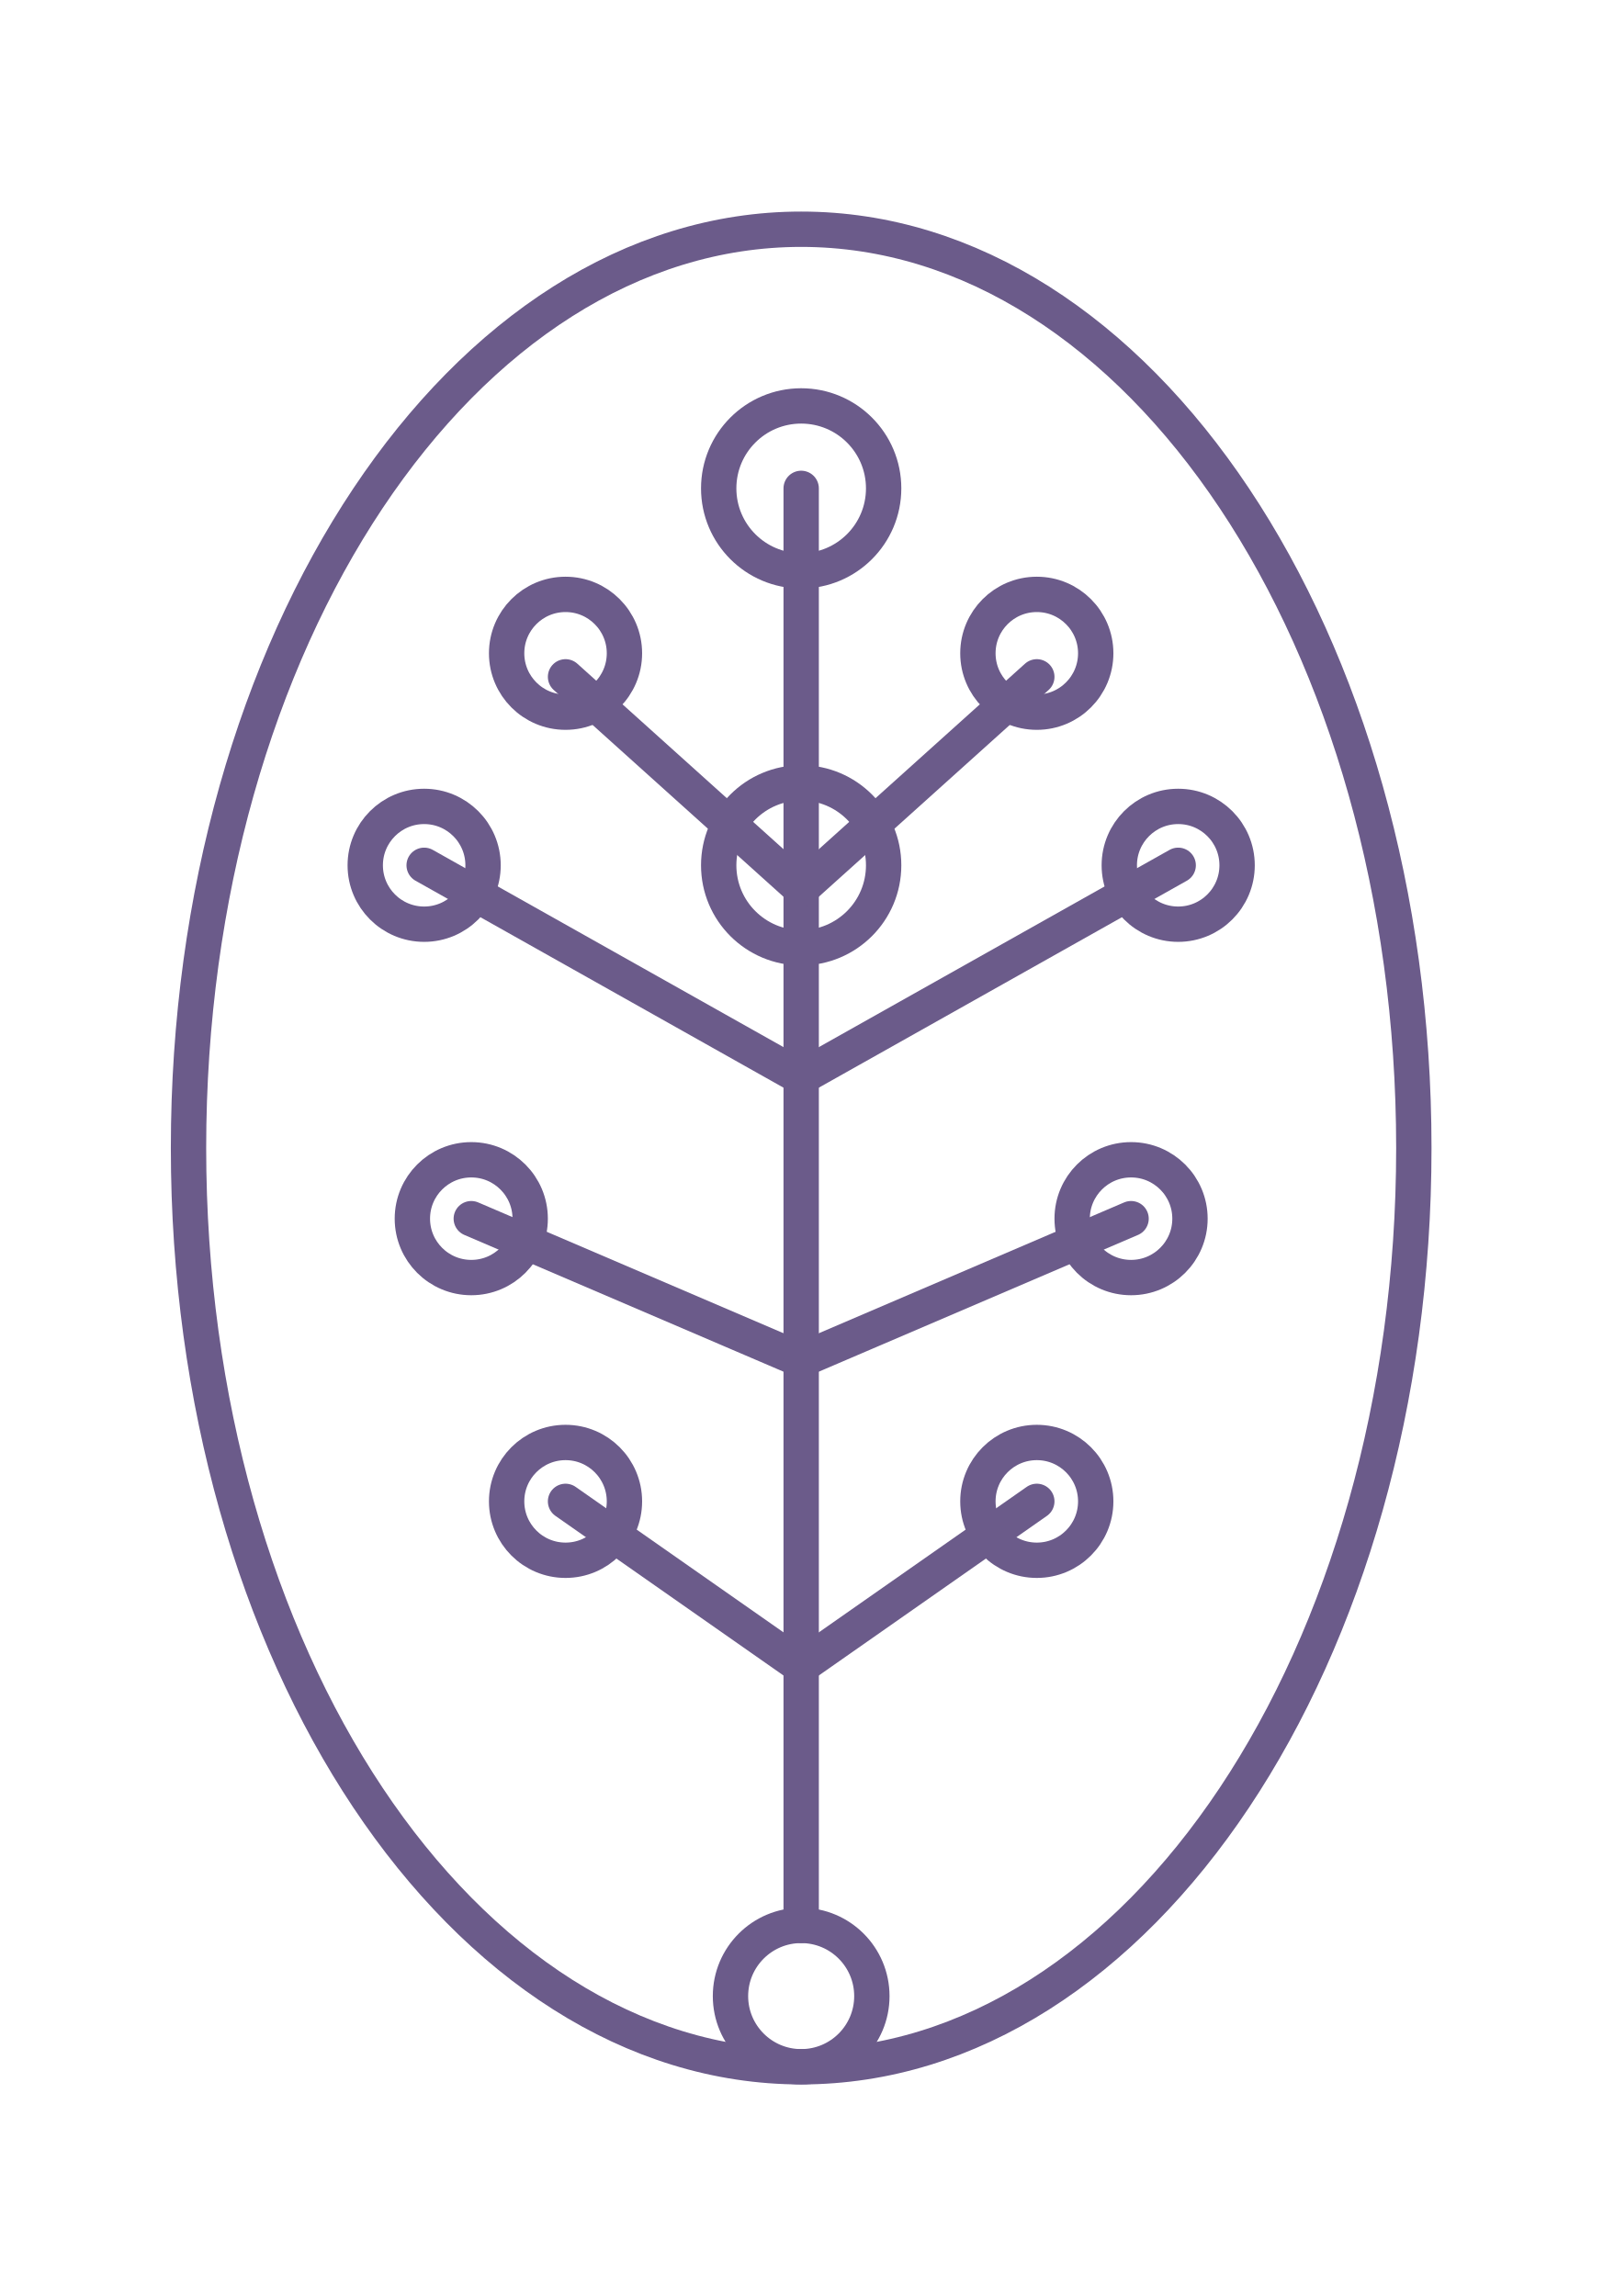
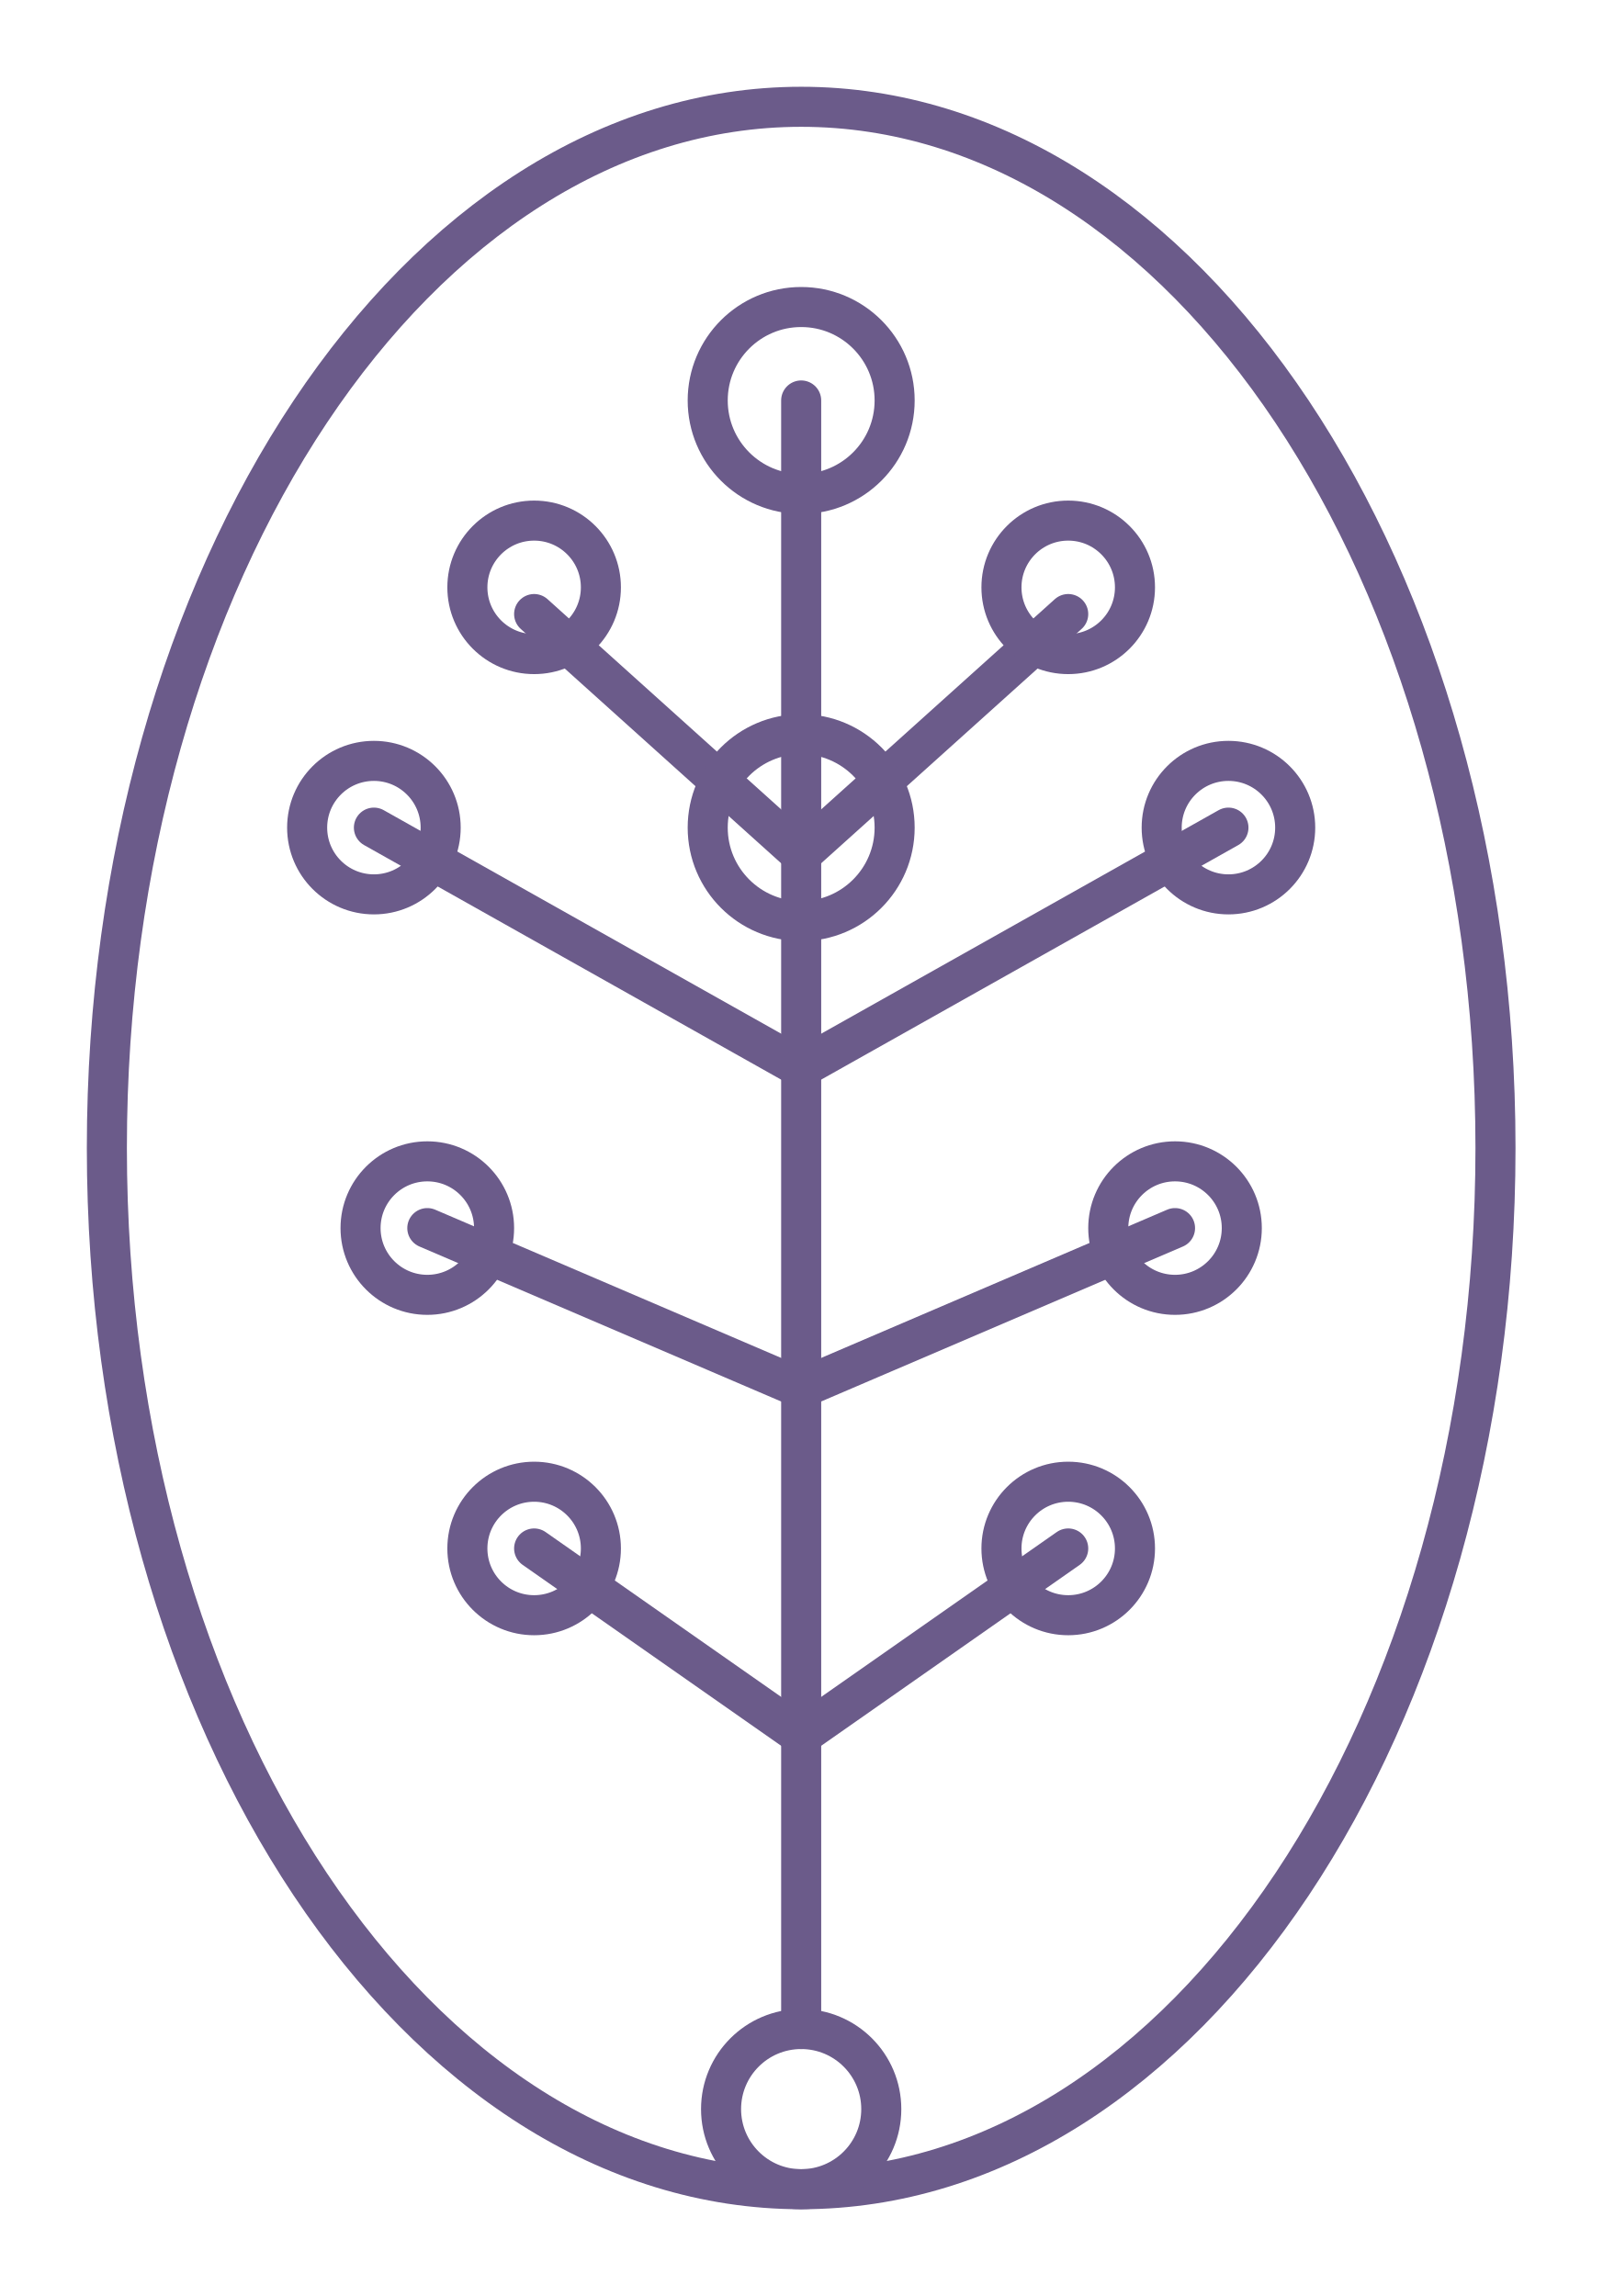
- <svg xmlns="http://www.w3.org/2000/svg" width="4in" height="5.733in" viewBox="-8 -8 136 188" role="img" aria-label="SILICON COVENANT guild mark">
+ <svg xmlns="http://www.w3.org/2000/svg" width="4in" height="5.733in" viewBox="0 0 120 172" role="img" aria-label="SILICON COVENANT guild mark">
  <rect width="100%" height="100%" fill="none" />
  <g stroke="#6B5B8A" stroke-width="3" stroke-linejoin="round" stroke-linecap="round" fill="none">
    <ellipse cx="60" cy="86" rx="52" ry="78" />
    <line x1="60" y1="30" x2="60" y2="152" />
    <line x1="60" y1="64" x2="40" y2="46" />
    <line x1="60" y1="80" x2="28" y2="62" />
    <line x1="60" y1="104" x2="32" y2="92" />
    <line x1="60" y1="130" x2="40" y2="116" />
    <line x1="60" y1="64" x2="80" y2="46" />
    <line x1="60" y1="80" x2="92" y2="62" />
    <line x1="60" y1="104" x2="88" y2="92" />
    <line x1="60" y1="130" x2="80" y2="116" />
    <circle cx="60" cy="30" r="7" />
    <circle cx="60" cy="62" r="7" />
    <circle cx="60" cy="158" r="6" />
    <circle cx="40" cy="44" r="5" />
    <circle cx="28" cy="62" r="5" />
    <circle cx="32" cy="92" r="5" />
    <circle cx="40" cy="116" r="5" />
    <circle cx="80" cy="44" r="5" />
    <circle cx="92" cy="62" r="5" />
    <circle cx="88" cy="92" r="5" />
    <circle cx="80" cy="116" r="5" />
  </g>
</svg>
